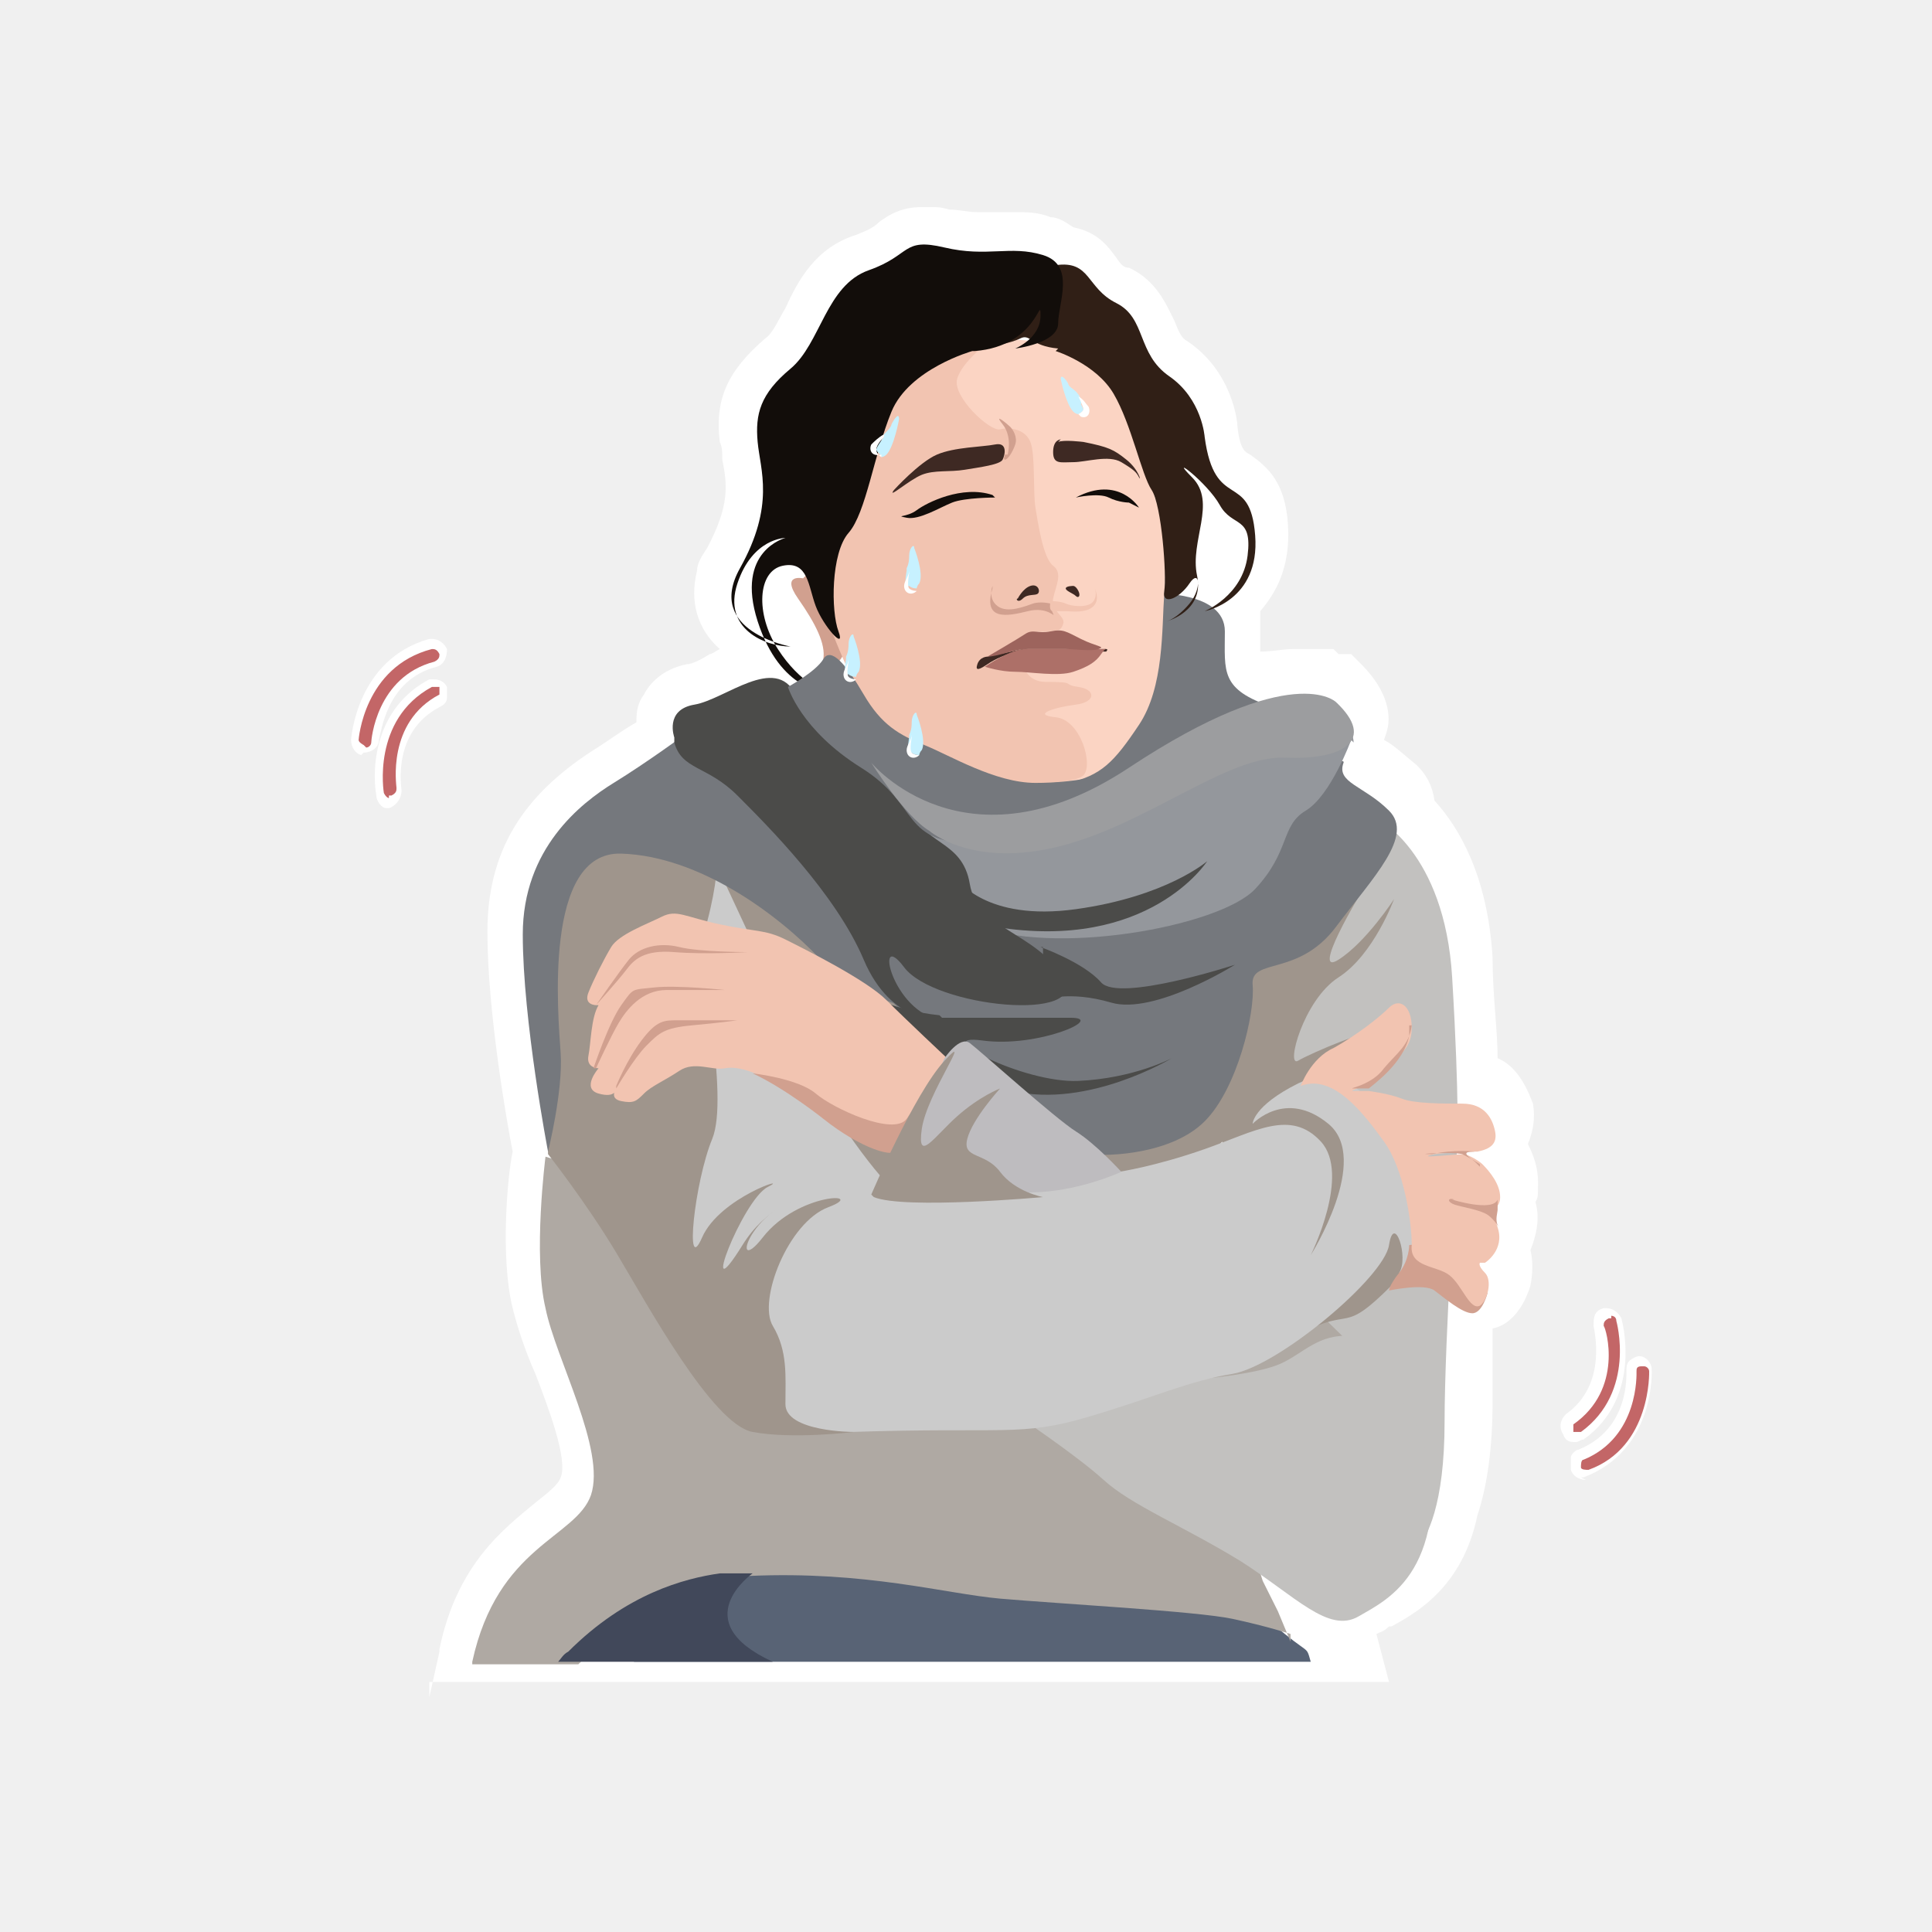
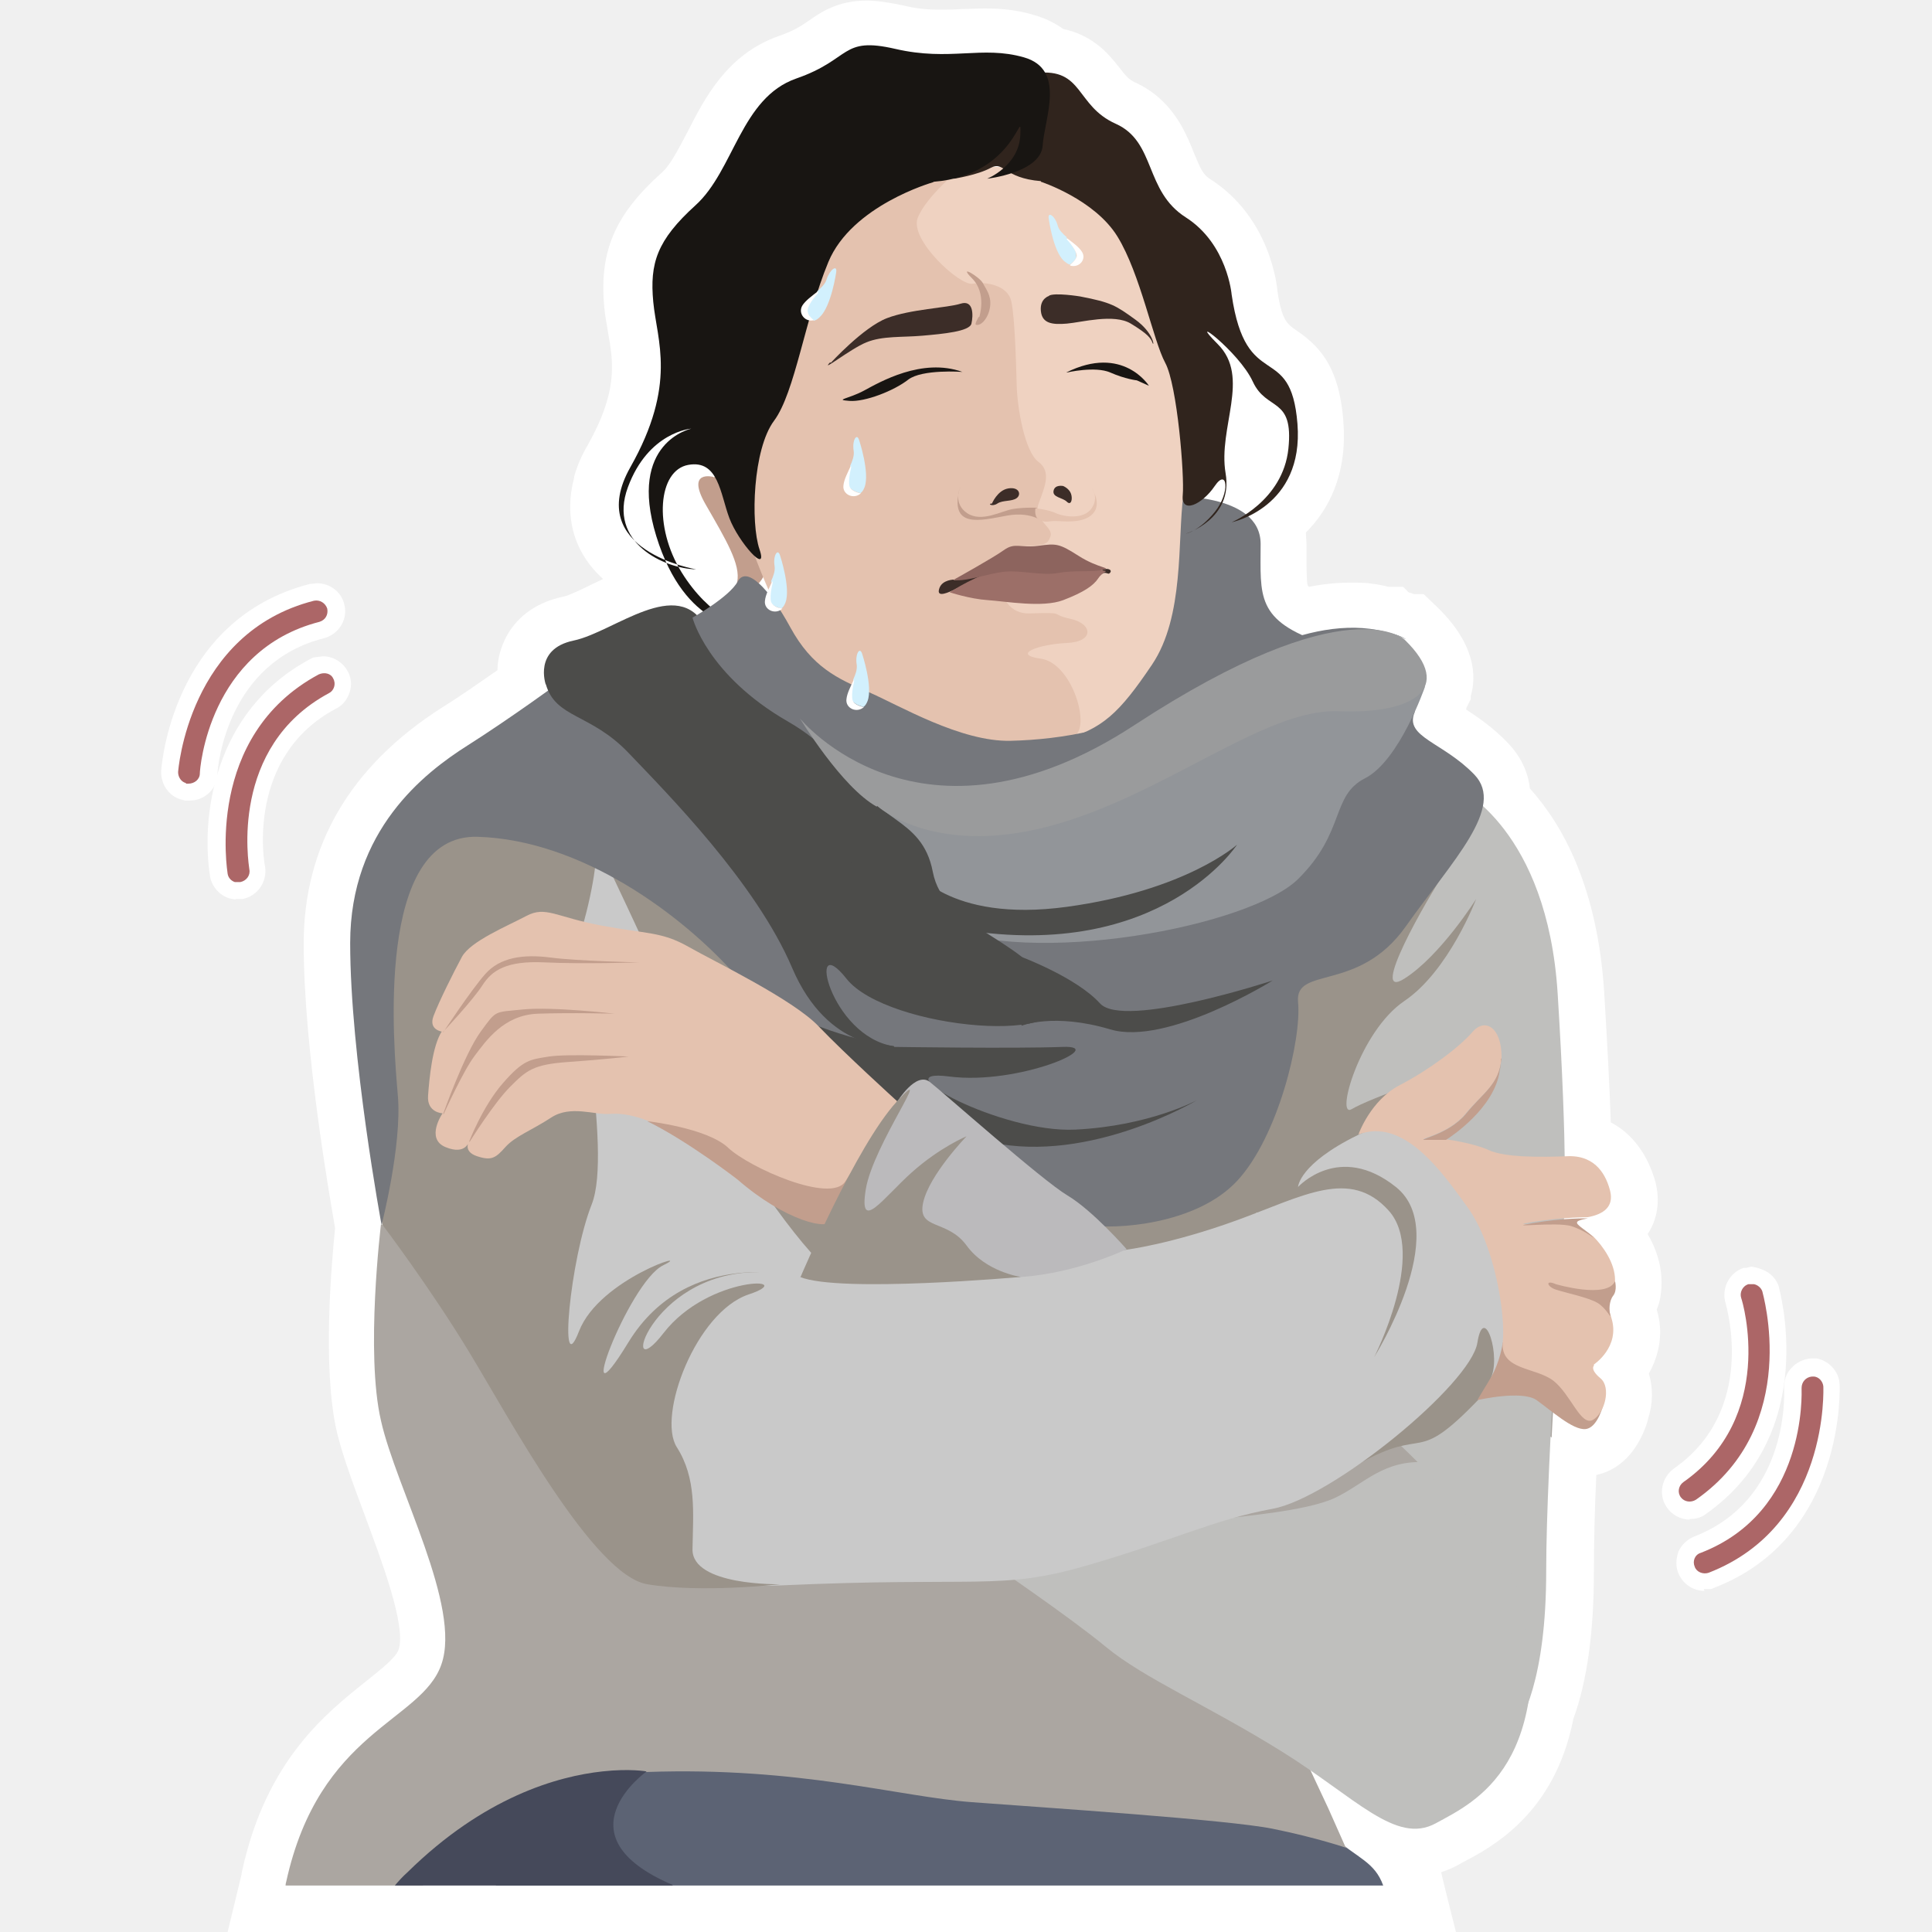
- <svg xmlns="http://www.w3.org/2000/svg" id="Livello_1" data-name="Livello 1" version="1.1" viewBox="0 0 76.5 76.5">
+ <svg xmlns="http://www.w3.org/2000/svg" id="Complications" viewBox="0 0 32 32">
  <defs>
-     <style>
-       .cls-1 {
-         fill: #4b4b49;
-       }
- 
-       .cls-1, .cls-2, .cls-3, .cls-4, .cls-5, .cls-6, .cls-7, .cls-8, .cls-9, .cls-10, .cls-11, .cls-12, .cls-13, .cls-14, .cls-15, .cls-16, .cls-17, .cls-18, .cls-19, .cls-20, .cls-21, .cls-22, .cls-23 {
-         stroke-width: 0px;
-       }
- 
-       .cls-2 {
-         fill: none;
-       }
- 
-       .cls-3 {
-         fill: #120d0a;
-       }
- 
-       .cls-4 {
-         fill: #9d645d;
-       }
- 
-       .cls-5 {
-         fill: #586375;
-       }
- 
-       .cls-6 {
-         fill: #cbcbcb;
-       }
- 
-       .cls-7 {
-         fill: #f2c4b1;
-       }
- 
-       .cls-8 {
-         fill: #301f16;
-       }
- 
-       .cls-9 {
-         fill: #d1a08f;
-       }
- 
-       .cls-10 {
-         fill: #bebcbf;
-       }
- 
-       .cls-11 {
-         fill: #afa9a3;
-       }
- 
-       .cls-12 {
-         fill: #c2c1bf;
-       }
- 
-       .cls-13 {
-         fill: #fbd4c3;
-       }
- 
-       .cls-14 {
-         fill: #9c9d9f;
-       }
- 
-       .cls-15 {
-         fill: #ad7068;
-       }
- 
-       .cls-16 {
-         fill: #94979c;
-       }
- 
-       .cls-17 {
-         fill: #c36667;
-       }
- 
-       .cls-18 {
-         fill: #3e2923;
-       }
- 
-       .cls-19 {
-         fill: #c7f1ff;
-       }
- 
-       .cls-20 {
-         fill: #75787d;
-       }
- 
-       .cls-21 {
-         fill: #9f958c;
-       }
- 
-       .cls-22 {
-         fill: #fff;
-       }
- 
-       .cls-23 {
-         fill: #41485a;
-       }
-     </style>
+     <style>.cls-1{fill:#c9c9c9;}.cls-1,.cls-2,.cls-3,.cls-4,.cls-5,.cls-6,.cls-7,.cls-8,.cls-9,.cls-10,.cls-11,.cls-12,.cls-13,.cls-14,.cls-15,.cls-16,.cls-17,.cls-18,.cls-19,.cls-20,.cls-21,.cls-22,.cls-23{stroke-width:0px;}.cls-2{fill:none;}.cls-3{fill:#4c4c4a;}.cls-4{fill:#d2f0fd;}.cls-5{fill:#efd2c1;}.cls-6{fill:#9a9b9c;}.cls-7{fill:#181512;}.cls-8{fill:#5c6374;}.cls-9{fill:#3c2d28;}.cls-10{fill:#8d645e;}.cls-11{fill:#bfbfbd;}.cls-12{fill:#9a938a;}.cls-13{fill:#30241d;}.cls-14{fill:#75777c;}.cls-15{fill:#bbbabc;}.cls-16{fill:#929599;}.cls-17{fill:#aba6a1;}.cls-18{fill:#fff;}.cls-19{fill:#45495a;}.cls-20{fill:#9c6f68;}.cls-21{fill:#e4c2af;}.cls-22{fill:#ac6667;}.cls-23{fill:#c29e8d;}</style>
  </defs>
-   <rect class="cls-2" x="13.1" y="9.3" width="54.4" height="54.4" />
-   <g>
-     <path class="cls-22" d="M17,67.2l.4-1.8s0,0,0-.1c.7-3.4,2.6-4.8,3.8-5.8.5-.4.9-.7,1-1,.3-.7-.5-2.8-1-4.1-.4-.9-.7-1.8-.9-2.6-.5-2-.2-5.3,0-6.2-.2-1-1-5.5-1-8.7s1.4-5.4,4.2-7.2c.5-.3,1-.7,1.7-1.1,0-.3,0-.7.3-1.1.2-.4.7-1,1.7-1.2.2,0,.6-.2.9-.4.1,0,.2-.1.4-.2-.9-.8-1.2-1.9-.9-3.1h0s0,0,0,0c0-.3.2-.6.4-.9.9-1.7.8-2.5.6-3.5,0-.3,0-.5-.1-.7-.2-1.7.3-2.8,1.8-4.1.3-.2.5-.7.8-1.2.5-1.1,1.2-2.4,2.8-2.9.5-.2.7-.3.9-.5.4-.3.9-.6,1.7-.6s.7,0,1.1.1c.4,0,.7.1,1.1.1s.4,0,.7,0c.2,0,.5,0,.7,0,.6,0,1,0,1.5.2.3,0,.6.2.9.4,1,.2,1.4.8,1.7,1.2.2.3.3.4.5.4,1.1.5,1.5,1.5,1.8,2.1.2.5.3.7.5.8,1.8,1.2,2,3.2,2,3.4.1.9.3,1,.5,1.1.7.5,1.4,1.1,1.5,2.8.1,1.7-.5,2.7-1.1,3.4,0,.1,0,.3,0,.4v.3c0,.3,0,.8,0,.9,0,0,0,0,0,0,.5,0,.9-.1,1.3-.1s.4,0,.7,0c.2,0,.3,0,.5,0h.4l.2.2c0,0,.1,0,.2,0h.3l.4.4c1.1,1.1,1.2,2.1,1,2.7h0c0,0-.1.3-.1.3,0,0,0,0,0,0,.4.2.8.6,1.3,1,.3.3.6.7.7,1.4,1,1.1,2.1,3,2.3,6.2,0,1.5.2,2.9.2,4,.7.3,1.1,1,1.4,1.8.1.6,0,1.1-.2,1.6.2.4.4.9.4,1.5s0,.6-.1.8c.2.7,0,1.4-.2,1.9.1.4.1.9,0,1.4h0c-.3,1-.9,1.6-1.5,1.7,0,1.2,0,2.2,0,2.9,0,1.8-.2,3.3-.6,4.5-.6,2.9-2.5,3.9-3.4,4.4h-.1c-.2.2-.3.2-.5.3,0,0,.5,1.9.5,1.9H17Z" />
-     <path class="cls-22" d="M15.4,32h-.1c-.2,0-.4-.3-.4-.5-.2-1.2,0-3.5,2.1-4.6h0s.2,0,.2,0c.2,0,.4.1.5.3,0,.1,0,.3,0,.4,0,.2-.1.3-.3.4-1.9,1-1.5,3.2-1.5,3.3,0,.3-.2.6-.5.7h-.1s0,0,0,0Z" />
-     <path class="cls-17" d="M15.4,31.6c0,0-.1,0-.2-.2,0,0-.5-2.9,1.9-4.2.1,0,.3,0,.3,0,0,.1,0,.2,0,.3-2.1,1.1-1.7,3.6-1.7,3.7,0,.1,0,.2-.2.3,0,0,0,0-.1,0Z" />
-     <path class="cls-22" d="M14.3,29.9h0c-.3-.1-.4-.4-.4-.6,0,0,.2-3.2,3.1-4h0s.1,0,.1,0c.3,0,.5.2.6.4,0,.3-.1.6-.4.7-2,.5-2.2,2.6-2.3,2.9,0,.3-.3.5-.6.5h0Z" />
-     <path class="cls-17" d="M14.4,29.5c0,0-.2-.1-.2-.2,0,0,.2-2.9,2.9-3.6.1,0,.2,0,.3.2,0,.1,0,.2-.2.3-2.3.6-2.5,3.1-2.5,3.2,0,.1-.1.2-.2.2,0,0,0,0,0,0Z" />
-     <path class="cls-22" d="M62.4,57.1c-.2,0-.4,0-.5-.3-.2-.3-.1-.6.1-.8,1.7-1.2,1.1-3.4,1.1-3.5,0-.3,0-.6.4-.7h0s.1,0,.1,0c.3,0,.5.2.6.4,0,0,.9,3.1-1.5,4.8-.1,0-.2.1-.3.1Z" />
-     <path class="cls-17" d="M63.8,52.1c0,0,.2,0,.2.2,0,0,.8,2.8-1.4,4.4-.1,0-.2,0-.3,0,0-.1,0-.2,0-.3,2-1.4,1.3-3.8,1.2-3.9,0-.1,0-.2.2-.3,0,0,0,0,.1,0Z" />
-     <path class="cls-22" d="M62.8,58.6c-.2,0-.5-.1-.6-.4,0-.1,0-.3,0-.5,0-.1.2-.3.3-.3,2-.8,1.9-2.9,1.9-3.1,0-.1,0-.3.1-.4.1-.1.3-.2.4-.2h0s0,0,0,0c.3,0,.5.3.5.5,0,0,.2,3.2-2.7,4.3h0s-.1,0-.1,0Z" />
-     <path class="cls-17" d="M65.1,54.1c.1,0,.2.1.2.2,0,0,.1,3-2.4,3.9-.1,0-.3,0-.3-.1,0-.1,0-.3.1-.3,2.2-.9,2.1-3.4,2.1-3.5,0-.1,0-.2.2-.2,0,0,0,0,0,0Z" />
-     <g>
-       <path class="cls-9" d="M31.8,22.9s-.9-.2-.2.8,1.1,1.8,1,2.4.6.3.8-.2-.7-3.7-.7-3.7l-.8.6Z" />
-       <path class="cls-5" d="M52.2,65.8h-27.1c1-1.3,2.1-2.5,2.9-3.2.1,0,.2-.2.3-.3,0,0,0,0,0,0,2.4-1.7,12.9.6,16.7.9,2.1.2,3.9-.2,5.4,1.1s1.3.8,1.5,1.5Z" />
-       <path class="cls-11" d="M51.1,64.7s-.9-.3-2.3-.6c-1.4-.3-6.9-.6-9.2-.8-2.2-.2-5.3-1.1-9.9-.9-.6,0-1.1.1-1.7.3-1.9.5-3.7,1.8-5.1,3.2h-4.2s0,0,0-.1c1-4.6,4.1-4.9,4.7-6.6.6-1.8-1.4-5.4-1.8-7.4-.5-2.1,0-6,0-6l5.8,1.8,1.1.3.8.2.5.2h.2c0,0,.2.1.2.1l.5.2.9.3,9.2,2.9,2.3,2,2,1.8,3.7,3.2,1.2,3.8.6,1.2.5,1.2Z" />
-       <path class="cls-12" d="M40.2,56s2.4,1.6,3.5,2.6,3.1,1.8,5.4,3.2c2.2,1.4,3.5,2.9,4.7,2.2s3.7-1.8,2.7-7.7c-1-5.9-9.1-6.1-9.1-6.1l-7.2,5.8Z" />
-       <path class="cls-11" d="M47.5,54.6c.2,0,2.3-.2,3.2-.6s1.5-1.2,2.8-1.1,2.3,1.9,2.3,1.9c0,0-.3-1.7-1-2.4s.5-1.3,1-1.2,1.5.9,1.5.9v-2.5c.1,0-3.9-.6-5.5.5s-4.3,4.4-4.3,4.4Z" />
-       <path class="cls-12" d="M54.5,32.4s2.7,1.3,3,6.3c.3,5,.2,6.7.2,6.7,0,0-.5,7.6-.5,10.9s-.7,4.6-1.1,5,1.5-3.2-.5-5.7c-2-2.4-3.5-3.7-3.5-3.7l-1.7-8.3s.3-2.6,1.2-4.5.5-4,.5-4l2.3-2.7Z" />
-       <path class="cls-21" d="M27.4,33.8l5.7,13.3s4.6,1.9,8.7,1.5,6.6-3.4,6.6-3.4c0,0,.5,3.4.5.8s-1.2.4,0,0,3.2-1.5,2.6,0-.9-2.3,0,0c.9,2.3,2-4.4,2.5-4.9s-2.1.6-2.6.9.2-2.4,1.6-3.3,2.2-3.1,2.2-3.1c0,0-1.1,1.7-2.2,2.4s.7-2.4,1.3-3.3-6-2.1-6-2.1l-20.8,1.1Z" />
-       <path class="cls-21" d="M48.4,45.3s.5-.3,1.2-.8,1.3-1.3,3.3-.8.8,4.3.6,5.1,1.9-1.4,1.9-1.4c0,0,1.7,1.5-.3,3.5s-1.5.8-3.6,1.9-3.1-7.7-3.1-7.7Z" />
-       <path class="cls-6" d="M55.5,50.4s.9-.7.4-3.6-2.7-4.8-4.5-3.9-1.8,1.6-1.8,1.6c0,0,1.3-1.4,3,0s-.7,5.2-.7,5.2c0,0,1.6-3.2.4-4.5s-2.6-.4-4.6.3-3.4.9-3.4.9c0,0-8.5,1.3-10.6.4s-4.5,1.2-5,3.4-1.1,6.7,5,6.5,6.7.2,9.4-.6,3.9-1.4,5.7-1.7,6-3.8,6.2-5.1.8.5.4,1.1Z" />
-       <path class="cls-21" d="M28.3,34.1s-2.2-1.4-4.2-.8-2.7,2.9-2.6,5,.2,7.4.2,7.4c0,0,1.5,1.9,2.7,3.9s3.8,6.8,5.4,7.1,4,0,4,0c0,0-2.7,0-2.7-1.1s.1-2.1-.5-3.1.6-4.1,2.2-4.7-1.2-.6-2.6,1.2-.5-1.8,2.9-1.9c3.3,0-2-2-3.3-6.9s-.8-5.8-1.5-6.2Z" />
-       <path class="cls-6" d="M28.3,34.1s2.7,5.7,3.4,7.5,3,5,3.7,5.5l-.8.2s-3.4-.9-5.2,2,0-1.8,1-2.3-1.9.4-2.6,2-.3-2.2.4-3.9-.6-7.1-.2-8.6.4-2.4.4-2.4Z" />
-       <path class="cls-20" d="M39.5,43s2.8,2.6,3.6,2.7,3.3,0,4.6-1.3,2-4.3,1.9-5.4,1.8-.3,3.3-2.3,3.1-3.6,2.1-4.6-2.1-1.1-1.8-1.9-15.3,5.6-15.3,5.6c0,0-3.4,1.7-3.4,2.7s5.1,4.6,5.1,4.6Z" />
-       <path class="cls-20" d="M45.7,23.5s2.8-.1,2.8,1.5-.2,2.3,1.9,3-6.7,3.2-8.8,3,4-7.5,4-7.5Z" />
-       <path class="cls-20" d="M27.1,29.1s-1.5,1.1-2.8,1.9-3.6,2.6-3.6,6,1,8.6,1,8.6c0,0,.6-2.4.5-3.9s-.7-8,2.4-7.9,6.2,2.4,7.9,4.2,4.8,2.2,4.8,2.2c0,0-2.6-.2-2.7-3.7s-5.4-9.4-7.5-7.4Z" />
-       <path class="cls-16" d="M53.5,29.3s-.8,2.2-1.8,2.8-.6,1.6-2,3.1-8.1,2.7-11.1,1.4-2.4-4.7-2.4-4.7c0,0,5.6,0,8.6-1.4s8.7-3.2,8.8-1.1Z" />
-       <path class="cls-13" d="M39.3,13.5s1.2-.2,2.4.2,2.5,1.3,3.1,2.6.7,2.8,1,3.6.4,2.2.3,3.6,0,3.7-1,5.2-1.5,2-2.8,2.3-2.6-2.8-2.6-2.8c0,0-2.7-11.5-2.7-11.6s0-2.6,2.2-3Z" />
-       <path class="cls-7" d="M39.3,13.5s-2.7.4-3.9,2-1.3,3.2-2,4.4-1.1,3.1-.7,4.4,1.5,3.7,2.1,4.4,3.2,1.5,4,2,3.7.4,4.1,0-.1-2.2-1.1-2.3,0-.4.8-.5.8-.6.1-.7,0-.2-1.3-.2-1.1-2-.3-2,.9,0,1-.3-.5-.5-.4-1,.4-1,0-1.3-.6-1.7-.7-2.3,0-2.1-.2-2.6-.8-.6-1.2-.5-1.9-1.3-1.7-2,1.3-1.5,1.3-1.5Z" />
-       <path class="cls-18" d="M35.4,19.4s1-1.1,1.7-1.4,1.8-.3,2.3-.4.4.4.3.6-.9.3-1.5.4-1.2,0-1.7.2-1.4,1-1.1.6Z" />
-       <path class="cls-18" d="M42,17.4s-.3,0-.3.5.3.4.8.4,1.4-.3,1.9,0,.6.4.7.6,0-.3-.5-.7-.7-.5-1.7-.7c0,0-.8-.1-1,0Z" />
-       <path class="cls-9" d="M39.9,18s.2-.7-.2-1.2.2,0,.3.1.3.4.2.7-.3.6-.4.6,0-.2,0-.2Z" />
-       <path class="cls-18" d="M40.3,23.7s.2-.4.5-.5.4.2.3.3-.4,0-.6.2-.3,0-.2,0Z" />
-       <path class="cls-18" d="M42.5,23.2s-.3,0-.3.1.3.2.4.3.2,0,.1-.2-.2-.2-.2-.2Z" />
-       <path class="cls-18" d="M39.1,26s-.3,0-.4.3.1.2.4,0,.7-.4,1.5-.6-1.5.3-1.5.3Z" />
-       <path class="cls-18" d="M43.6,25.7s.1,0,.2,0,0,.1,0,.1-.1,0-.2,0,0,0,0,0Z" />
-       <path class="cls-15" d="M43.7,25.7s-.9,0-1.5,0-1,0-1.6,0-1.6.7-1.6.7c0,0,.6.2,1.2.2s1.7.2,2.3,0,.9-.4,1.1-.7.3-.2.1-.2Z" />
-       <path class="cls-4" d="M39.1,26s1.2-.7,1.5-.9.5,0,1-.1.6,0,1.2.3,1,.3.7.4-.9,0-1.3,0-1.2,0-1.6,0-1.1.3-1.5.3Z" />
-       <path class="cls-8" d="M41.8,13.9s1.6.5,2.3,1.7,1.1,3.2,1.5,3.8.6,3.4.5,4,.6.3,1-.3.5.2,0,.8-.9.7-.9.7c0,0,1.5-.4,1.2-1.8s.8-2.9-.2-3.9.6.2,1.1,1.1,1.3.4,1.1,2-1.7,2.2-1.7,2.2c0,0,2.2-.4,2-3s-1.6-.9-2-3.9c0,0-.1-1.5-1.4-2.4s-.9-2.3-2.1-2.9-1-1.7-2.4-1.5-2.5,3.2-2.5,3.2c0,0,.7-.1,1.1-.3s.4.3,1.5.4Z" />
-       <path class="cls-3" d="M38.5,13.9s-2.5.7-3.2,2.4-1,4-1.7,4.8-.7,3.1-.4,3.9-.6-.2-.9-1-.3-1.8-1.3-1.6-1.1,1.9-.2,3.3,1.9,1.7,1.9,1.7c0,0-1.8,0-2.7-2.8s1.1-3.3,1.1-3.3c0,0-1.3,0-1.9,1.8s1.1,2.5,2.1,2.5c0,0-3.4-.6-2-3.1s.8-3.9.7-5,.1-1.9,1.3-2.9,1.4-3.3,3.1-3.9,1.3-1.3,3-.9,2.6-.1,3.9.3.6,1.9.6,2.7-1.7,1-1.7,1c0,0,1-.4,1-1.3s-.1,1.2-2.6,1.4Z" />
-       <path class="cls-9" d="M39.3,23.2s-.2.5.2.8,1.1,0,1.4-.1.7,0,.7,0c0,0,0,.2.1.4s-.2-.3-1-.1-1.8.4-1.4-.9Z" />
-       <path class="cls-7" d="M41.6,23.8s.4,0,.6.1.9.2,1.1-.1,0-.6,0-.6c0,0,.3.5,0,.8s-.9.2-1.1.2-.3,0-.5,0-.1-.4-.1-.4Z" />
-       <path class="cls-1" d="M26.7,29.2s-.4-1.1.8-1.3,3.2-2,4-.4,4,2.8,4.5,4.4,2.1,1.3,2.4,3.1,2.6,1.9,3.7,3.7-5.1,1.2-6.3-.4-.5,1.8,1.5,2.1c0,0-2,.2-3.1-2.4s-3.8-5.3-5-6.5-2.2-1-2.5-2.1Z" />
-       <path class="cls-20" d="M31.2,27.2s1.1-.6,1.4-1.1.9.2,1.6,1.4,1.4,1.6,2.4,2,2.8,1.5,4.4,1.5,3.5-.3,5.2-1.4,4.6-2.7,6.8-1.7c0,0-1.4-1.1-5.3,1.1s-5.9,4.4-9,4.4-2.2-1.5-4.6-3-2.9-3.2-2.9-3.2Z" />
-       <path class="cls-14" d="M36.8,32.9s1.7,1.5,5.2.6,6.6-3.6,8.9-3.5,3.6-.7,2-2.2c0,0-1.7-1.7-8.2,2.6-6.5,4.3-10.2-.2-10.2-.2,0,0,1.3,2.1,2.3,2.7Z" />
-       <path class="cls-1" d="M37.9,34.8s1.1,1.7,4.7,1.2,5.2-1.9,5.2-1.9c0,0-2.3,3.6-8.4,2.6-6-1-2.9-3.3-1.5-1.9Z" />
-       <path class="cls-1" d="M41.2,37.5s1.7.6,2.4,1.4,5.3-.7,5.3-.7c0,0-3.2,2-4.9,1.5s-2.7-.1-2.7-.1v-2.1Z" />
-       <path class="cls-1" d="M37.3,40.3s3.7,0,5.1,0-1.3,1.2-3.5.9,1.6,1.7,3.8,1.6,3.7-.9,3.7-.9c0,0-3.3,2-6.3,1.3s-6.4-4.1-6.4-4.1c0,0,1.5.9,3.5,1.1Z" />
-       <path class="cls-7" d="M23.6,39.8s-.5,0-.3-.5.6-1.3.9-1.8,1.4-.9,2-1.2.9,0,2.3.3,1.8.2,2.6.6,3.2,1.6,4,2.4,2.4,2.3,2.4,2.3c0,0-1.8,2.7-2,3.3s-1.7,0-3.5-1.4-2.8-1.6-3.3-1.5-1.2-.3-1.8.1-1.1.6-1.4.9-.4.4-.9.3-.2-.5-.2-.5c0,0,0,.4-.7.2s0-1,0-1c0,0-.5,0-.4-.5s.1-1.5.4-2Z" />
-       <path class="cls-9" d="M23.6,39.8s.9-1,1.2-1.4.7-.8,1.9-.7,2.9,0,2.9,0c0,0-1.9,0-2.7-.2s-1.6,0-2,.5-1.3,1.8-1.3,1.8Z" />
-       <path class="cls-9" d="M23.6,42.3s.6-1.3.9-1.8.9-1.3,1.9-1.3,2.3,0,2.3,0c0,0-1.9-.2-2.8-.1s-.8,0-1.3.7-1.1,2.5-1.1,2.5Z" />
-       <path class="cls-9" d="M24.4,43.1s.7-1.2,1.2-1.7.7-.7,1.8-.8,1.8-.2,1.8-.2c0,0-1.9,0-2.4,0s-.8,0-1.4.8-1,1.8-1,1.8Z" />
-       <path class="cls-9" d="M29.8,42.5s1.8.2,2.5.8,3.1,1.7,3.6,1,.6-1,.6-1c0,0-1,1.8-1,2.2s-1.4,0-2.9-1.2c0,0-1.5-1.2-2.8-1.8Z" />
-       <path class="cls-9" d="M55.8,49.3s0,.6-.4,1.1-.4.7-.4.7c0,0,1.4-.3,1.8,0s1.1.9,1.5.9.6-.8.6-.8c0,0-2-2.1-3.1-1.9Z" />
-       <path class="cls-7" d="M58.6,50s-.1.1.2.4c.3.3.1,1.1-.2,1.3-.4.2-.7-.8-1.2-1.2-.5-.4-1.6-.3-1.5-1.2,0-.9-.3-3-1.1-4.1-.8-1.1-2-2.7-3.3-2.2,0,0,.4-1.1,1.3-1.5.9-.5,1.8-1.2,2.2-1.6.4-.4.9-.1.9.8h0c0,.9-.6,1.1-1.1,1.7-.5.6-1.5.8-1.2.8h.6s.8.1,1.3.3c.5.2,1.6.2,2.4.2.9,0,1.2.6,1.3,1.1.1.5-.2.7-.7.8,0,0-.8,0-1.7.1-.9.2.8,0,1.2,0,.3.1.6.3.7.4.3.3.7.8.7,1.3s-.4.3-.1,1.2c.3.9-.5,1.4-.5,1.4Z" />
-       <path class="cls-10" d="M37.4,41.9s.6-.9,1-.6,3.4,3,4.2,3.5,1.8,1.6,1.8,1.6c0,0-1.5.7-3.2.8s-4.7-.2-4.7-.2l-.4-2.1,1.3-3Z" />
-       <path class="cls-21" d="M34.5,47.3s1.7-4,2.9-5.3-.7,1.3-.9,2.7.5.3,1.4-.5,1.7-1.1,1.7-1.1c0,0-1.1,1.2-1.3,2s.7.5,1.3,1.3,1.7,1,1.7,1c0,0-5.5.5-6.7,0Z" />
-       <path class="cls-23" d="M30.6,65.8h-8.5c.1-.1.2-.3.4-.4,2.3-2.3,4.6-2.9,6-3.1.8,0,1.3,0,1.3,0,0,0-2.7,1.9.8,3.5Z" />
-       <path class="cls-9" d="M57.5,47.5s1.6.5,1.8,0c0,0,0,.3,0,.4s-.1.4,0,.6-.1-.2-.4-.4-1-.3-1.3-.4-.3-.3,0-.2Z" />
-       <path class="cls-9" d="M58.6,46.1c0,0-.3-.2-.7-.4-.4-.1-2.1,0-1.2,0,.9-.2,1.7-.1,1.7-.1-.5,0-.4.1,0,.4,0,0,.1.1.2.2Z" />
-       <path class="cls-9" d="M55.8,40.6c0,.1,0,.2,0,.4-.2,1.1-1.5,2-1.6,2.1,0,0,0,0,0,0h-.6c-.3,0,.7-.1,1.2-.8.5-.6,1-.9,1.1-1.7Z" />
-       <path class="cls-3" d="M39.4,19.7s-1.2,0-1.7.2-1.3.7-1.8.6,0,0,.4-.3,1.8-1,3-.6Z" />
-       <path class="cls-3" d="M42.6,19.7s.9-.2,1.3,0,.8.2.8.2l.4.2s-.8-1.3-2.5-.4Z" />
-       <g>
-         <path class="cls-19" d="M34.7,17.8c0,.1.2.2.2.3,0,0,.1,0,.2-.1.3-.3.5-1.4.5-1.4,0-.3-.2,0-.3.2,0,.1-.2.3-.3.4,0,0,0,0,0,.1,0,0-.3.4-.3.5Z" />
-         <path class="cls-22" d="M34.9,18.1s-.2-.1-.2-.3c0-.2.3-.5.3-.5,0,0,0,0,0-.1-.2.1-.4.3-.5.4-.1.2,0,.5.4.4Z" />
-       </g>
-       <g>
-         <path class="cls-19" d="M42.9,16.2c0,.1-.2.2-.2.2,0,0-.1,0-.2-.1-.3-.3-.5-1.3-.5-1.3,0-.2.2,0,.3.2,0,.1.2.2.3.3,0,0,0,0,0,0,0,0,.3.3.2.5Z" />
-         <path class="cls-22" d="M42.7,16.4s.2-.1.2-.2c0-.1-.2-.5-.2-.5,0,0,0,0,0,0,.2.1.3.3.4.4.1.2,0,.5-.3.4Z" />
-       </g>
-       <g>
-         <path class="cls-19" d="M36,23.2c.1.1.3.1.3.1,0,0,0-.1.1-.2.2-.4-.2-1.4-.2-1.4,0-.2-.2,0-.2.3,0,.1,0,.3-.1.5,0,0,0,0,0,.1,0,0-.1.5,0,.6Z" />
-         <path class="cls-22" d="M36.3,23.4s-.2,0-.3-.1c-.1-.1,0-.6,0-.6,0,0,0-.1,0-.1,0,.2-.2.4-.2.6,0,.3.3.4.5.2Z" />
-       </g>
-       <g>
-         <path class="cls-19" d="M33.6,26.7c.1.1.3.1.3.1,0,0,0-.1.1-.2.2-.4-.2-1.4-.2-1.4,0-.2-.2,0-.2.3,0,.1,0,.3-.1.5,0,0,0,0,0,.1,0,0-.1.5,0,.6Z" />
-         <path class="cls-22" d="M33.9,26.9s-.2,0-.3-.1c-.1-.1,0-.6,0-.6,0,0,0-.1,0-.1,0,.2-.2.4-.2.6,0,.3.3.4.5.2Z" />
-       </g>
-       <g>
-         <path class="cls-19" d="M36.1,29.8c.1.1.3.1.3.1,0,0,0-.1.1-.2.2-.4-.2-1.4-.2-1.4,0-.2-.2,0-.2.3,0,.1,0,.3-.1.5,0,0,0,0,0,.1,0,0-.1.5,0,.6Z" />
-         <path class="cls-22" d="M36.4,29.9s-.2,0-.3-.1c-.1-.1,0-.6,0-.6,0,0,0-.1,0-.1,0,.2-.2.4-.2.6,0,.3.3.4.5.2Z" />
-       </g>
-     </g>
-   </g>
+   <rect class="cls-2" width="32" height="32" />
+   <path class="cls-18" d="M3.77,32l.23-.95s0-.03.01-.06c.4-1.84,1.4-2.62,2.05-3.14.25-.2.49-.39.54-.52.14-.39-.3-1.53-.55-2.21-.19-.51-.37-.99-.47-1.4-.25-1.08-.08-2.87-.03-3.38-.09-.52-.52-2.97-.52-4.71,0-1.62.77-2.94,2.29-3.91.26-.16.56-.37.92-.62,0-.18.05-.38.16-.58.13-.23.4-.53.94-.64.09-.02.3-.12.46-.2.06-.03.13-.06.19-.09-.49-.44-.65-1.04-.48-1.68v-.02s0,0,0,0c.05-.17.12-.34.22-.51.51-.9.43-1.38.34-1.88-.02-.14-.05-.27-.06-.4-.09-.93.17-1.54.95-2.24.15-.13.28-.4.43-.68.29-.57.66-1.28,1.5-1.58.26-.09.38-.17.51-.26.2-.14.48-.33.95-.33.18,0,.37.03.61.08.2.05.38.07.6.07.12,0,.24,0,.36-.01.13,0,.26-.01.39-.01.3,0,.56.03.82.11.18.05.34.13.48.23.52.11.78.45.93.64.11.14.15.19.25.24.62.28.84.81.98,1.16.11.27.16.38.28.45.98.63,1.1,1.74,1.11,1.86.07.47.16.53.28.62.37.25.74.57.81,1.53.07.9-.26,1.48-.62,1.84,0,.07.01.14.01.21v.18c0,.18,0,.43.02.49,0,0,0,0,.02.02.25-.05.48-.07.7-.07.12,0,.24,0,.36.02.09.01.18.03.26.05h.24l.09.09s.06.02.09.03h.16l.24.23c.61.6.64,1.12.54,1.46v.05l-.07.14s0,.02-.01.03c.2.13.45.3.7.56.15.16.32.4.36.75.55.61,1.12,1.65,1.23,3.37.05.82.09,1.56.11,2.16.36.19.61.53.74.99.08.32.03.62-.13.86.13.22.23.49.23.8,0,.19-.03.34-.08.45.12.38.04.76-.13,1.06.07.23.07.49-.01.74l-.02.08c-.16.48-.46.78-.84.86-.03.63-.04,1.18-.04,1.6,0,.99-.11,1.81-.34,2.44-.31,1.57-1.34,2.12-1.84,2.38l-.07.04c-.09.05-.19.09-.28.12,0,.02.25,1.01.25,1.01H3.77Z" />
+   <path class="cls-18" d="M3.9,14.9l-.1-.02c-.16-.05-.29-.19-.32-.36-.15-.94.03-2.73,1.65-3.6l.06-.03.16-.02c.17,0,.33.1.41.25.06.11.07.23.03.35-.04.12-.12.22-.23.27-1.48.79-1.19,2.54-1.17,2.61.04.25-.12.49-.37.54h-.08s-.04,0-.04,0Z" />
+   <path class="cls-22" d="M3.89,14.61c-.06-.02-.11-.07-.12-.14,0-.02-.39-2.28,1.51-3.3.09-.04.2-.02.24.07.05.09.01.2-.07.24-1.66.89-1.33,2.83-1.32,2.92.02.1-.05.19-.15.21-.03,0-.06,0-.09,0Z" />
+   <path class="cls-18" d="M3.07,13.26l-.08-.02c-.2-.06-.33-.26-.32-.47,0-.01.15-2.51,2.47-3.1h.03s.08-.01.08-.01c.21,0,.4.14.45.34.07.25-.08.5-.33.57-1.59.4-1.76,2.07-1.77,2.26-.01.24-.21.43-.46.43h-.07Z" />
+   <path class="cls-22" d="M3.08,12.97c-.08-.02-.13-.1-.13-.18,0-.02.17-2.31,2.25-2.84.1-.02.19.04.22.13.02.1-.03.19-.13.22-1.83.47-1.98,2.43-1.98,2.51,0,.1-.09.17-.19.17-.01,0-.03,0-.04,0Z" />
+   <path class="cls-18" d="M27.99,25.17c-.15,0-.3-.08-.38-.2-.15-.21-.09-.5.12-.65,1.37-.96.87-2.66.85-2.74-.07-.24.06-.5.3-.58h.04s.09-.02.09-.02c.26.04.39.16.45.32,0,.03.71,2.43-1.21,3.78-.08.06-.17.08-.27.08Z" />
+   <path class="cls-22" d="M29.05,21.27c.06.01.12.06.14.12,0,.02.66,2.22-1.1,3.45-.08.05-.19.04-.25-.04-.06-.08-.04-.19.04-.25,1.54-1.08.99-2.97.96-3.05-.03-.09.02-.2.12-.23.03,0,.06,0,.09,0Z" />
+   <path class="cls-18" d="M28.23,26.35c-.19,0-.36-.12-.43-.29-.05-.12-.04-.24,0-.36.05-.11.14-.2.26-.25,1.53-.59,1.5-2.27,1.49-2.46,0-.12.03-.24.12-.33.08-.09.2-.15.32-.16h.03s.07,0,.07,0c.21.04.37.22.38.43,0,.01.12,2.52-2.08,3.37l-.05.02h-.12Z" />
+   <path class="cls-22" d="M30.05,22.8c.08.01.14.08.15.16,0,.02.11,2.31-1.9,3.09-.09.03-.2-.01-.23-.1-.04-.09,0-.2.1-.23,1.76-.68,1.67-2.65,1.67-2.73,0-.1.07-.18.17-.19.01,0,.03,0,.04,0Z" />
+   <path class="cls-23" d="M11.82,7.9s-.47-.13-.13.46.58.99.52,1.28.3.16.43-.08-.39-1.98-.39-1.98l-.43.33Z" />
+   <path class="cls-8" d="M22.91,31.23h-14.7c.56-.7,1.14-1.35,1.6-1.74.06-.05.12-.1.17-.14.01,0,.02-.01.03-.02,1.31-.91,6.99.31,9.1.5,1.14.1,2.14-.1,2.96.59.42.36.7.42.84.81Z" />
+   <path class="cls-17" d="M22.31,30.61s-.49-.17-1.23-.32c-.74-.15-3.77-.35-4.98-.44-1.21-.09-2.86-.59-5.39-.5-.31,0-.61.06-.91.14-1.04.29-2,.97-2.8,1.74h-2.27s0-.03.01-.06c.55-2.51,2.24-2.65,2.57-3.6.34-.96-.75-2.92-1-4.04-.26-1.12,0-3.25,0-3.25l3.16.98.57.18.41.13.26.08.11.03.13.04.26.08.49.15,5,1.56,1.25,1.08,1.11.95,1.99,1.72.65,2.05.3.64.28.63Z" />
+   <path class="cls-11" d="M16.39,25.88s1.3.88,1.93,1.4,1.69.97,2.91,1.73,1.89,1.55,2.55,1.19,2.03-.97,1.46-4.17c-.57-3.2-4.93-3.29-4.93-3.29l-3.92,3.14Z" />
+   <path class="cls-17" d="M20.35,25.15c.09-.03,1.27-.11,1.76-.34s.8-.64,1.53-.59,1.24,1.05,1.24,1.05c0,0-.17-.95-.52-1.29s.25-.7.52-.65.82.48.82.48l.07-1.34s-2.2-.31-3.05.27-2.36,2.41-2.36,2.41Z" />
+   <path class="cls-11" d="M24.16,13.06s1.47.68,1.64,3.4c.17,2.72.11,3.65.11,3.65,0,0-.3,4.11-.3,5.91s-.4,2.49-.58,2.74.83-1.76-.24-3.08-1.89-2.01-1.89-2.01l-.93-4.52s.16-1.43.66-2.44.27-2.19.27-2.19l1.26-1.46Z" />
+   <path class="cls-12" d="M9.42,13.85l3.11,7.22s2.49,1.05,4.71.84,3.58-1.83,3.58-1.83c0,0,.26,1.84.25.46,0-1.38-.64.24,0,0s1.72-.8,1.41,0-.48-1.25,0,0c.48,1.25,1.08-2.42,1.35-2.64s-1.16.3-1.44.47.13-1.29.87-1.79,1.19-1.69,1.19-1.69c0,0-.59.94-1.19,1.32s.36-1.3.7-1.81-3.24-1.16-3.24-1.16l-11.33.61Z" />
+   <path class="cls-12" d="M20.83,20.08s.27-.15.68-.42.72-.69,1.78-.44.46,2.31.32,2.8,1.02-.75,1.02-.75c0,0,.92.81-.15,1.92-1.07,1.11-.83.41-1.98,1.06s-1.66-4.17-1.66-4.17Z" />
+   <path class="cls-1" d="M24.68,22.84s.49-.39.24-1.94-1.45-2.58-2.43-2.1-.99.86-.99.86c0,0,.68-.75,1.62,0s-.36,2.82-.36,2.82c0,0,.88-1.72.24-2.43s-1.41-.24-2.51.16-1.84.49-1.84.49c0,0-4.64.72-5.74.21s-2.46.67-2.74,1.84-.57,3.66,2.74,3.51,3.64.09,5.09-.33,2.1-.76,3.08-.94,3.28-2.06,3.39-2.75.41.26.21.61Z" />
+   <path class="cls-12" d="M9.9,13.99s-1.19-.76-2.28-.43-1.46,1.55-1.4,2.71.11,4.01.11,4.01c0,0,.79,1.04,1.45,2.13s2.05,3.68,2.94,3.83,2.2,0,2.2,0c0,0-1.46.03-1.45-.58s.07-1.17-.26-1.69.32-2.24,1.19-2.53-.66-.33-1.41.64-.26-1,1.55-1.01-1.09-1.07-1.82-3.72-.41-3.14-.82-3.36Z" />
+   <path class="cls-1" d="M9.9,13.99s1.49,3.1,1.82,4.06,1.62,2.72,2,2.97l-.46.13s-1.87-.52-2.85,1.08c-.97,1.59,0-.99.57-1.27s-1.05.21-1.39,1.09-.15-1.19.21-2.1-.35-3.88-.13-4.68.22-1.29.22-1.29Z" />
+   <path class="cls-14" d="M16.02,18.82s1.52,1.39,1.98,1.47,1.81,0,2.49-.73,1.07-2.35,1.01-2.96,1-.15,1.78-1.25,1.66-1.98,1.14-2.52-1.16-.62-.99-1.03-8.33,3.07-8.33,3.07c0,0-1.83.92-1.85,1.47s2.76,2.49,2.76,2.49Z" />
+   <path class="cls-14" d="M19.36,8.22s1.52-.07,1.52.79-.09,1.27,1.05,1.65-3.62,1.73-4.77,1.62,2.2-4.06,2.2-4.06Z" />
+   <path class="cls-14" d="M9.27,11.3s-.82.6-1.53,1.05-1.94,1.4-1.94,3.27.52,4.67.52,4.67c0,0,.34-1.32.27-2.14s-.39-4.34,1.32-4.29,3.38,1.28,4.29,2.31,2.6,1.19,2.6,1.19c0,0-1.41-.11-1.46-2.01s-2.94-5.09-4.08-4.04Z" />
+   <path class="cls-16" d="M23.6,11.38s-.42,1.22-.99,1.51-.32.89-1.11,1.67-4.41,1.48-6.05.75-1.3-2.53-1.3-2.53c0,0,3.03.05,4.65-.78s4.71-1.73,4.8-.62Z" />
+   <path class="cls-5" d="M15.9,2.79s.64-.11,1.31.09,1.35.73,1.69,1.43.4,1.52.56,1.93.24,1.2.14,1.96.02,2.01-.52,2.81-.82,1.07-1.5,1.25-1.41-1.54-1.41-1.54c0,0-1.47-6.23-1.47-6.28s-.03-1.41,1.22-1.66Z" />
+   <path class="cls-21" d="M15.9,2.79s-1.47.24-2.1,1.06-.73,1.73-1.11,2.4-.62,1.67-.38,2.42.79,2.04,1.13,2.39,1.73.84,2.16,1.11,1.99.2,2.22,0-.08-1.19-.58-1.26-.03-.24.43-.26.43-.32.06-.4-.03-.11-.68-.09-.59-1.09-.17-1.11.47-.02.52-.17-.29-.27-.2-.53.23-.53,0-.7-.35-.9-.36-1.26-.03-1.13-.09-1.4-.43-.33-.64-.29-1.05-.73-.91-1.09.71-.82.71-.82Z" />
+   <path class="cls-9" d="M13.76,6.01s.54-.59.93-.74,1-.17,1.22-.24.21.2.18.33-.47.17-.81.2-.66,0-.93.11-.78.52-.6.33Z" />
+   <path class="cls-9" d="M17.38,4.9s-.16.04-.14.25.19.23.43.21.78-.17,1.06,0,.33.24.36.32.03-.16-.29-.39-.39-.28-.91-.38c0,0-.43-.07-.52-.01Z" />
+   <path class="cls-23" d="M16.22,5.25s.13-.39-.12-.64.13-.02.18.08.14.2.12.38-.14.33-.23.31c-.04,0,.04-.13.04-.13Z" />
+   <path class="cls-9" d="M16.43,8.34s.09-.22.27-.25.22.1.14.16-.23.03-.32.09-.17,0-.09,0Z" />
+   <path class="cls-9" d="M17.61,8.05s-.14-.03-.16.08.15.11.22.18.1-.04.07-.13-.13-.13-.13-.13Z" />
+   <path class="cls-9" d="M15.8,9.6s-.19,0-.24.14.07.11.24.03.36-.23.83-.3-.83.14-.83.14Z" />
+   <path class="cls-9" d="M18.25,9.44s.07-.03.12-.01.02.06,0,.07-.06-.03-.11,0-.01-.04,0-.04Z" />
+   <path class="cls-20" d="M18.26,9.44s-.48-.04-.81,0-.53-.05-.88,0-.84.37-.84.37c0,0,.33.11.63.13s.91.13,1.25,0,.5-.24.58-.36.19-.12.08-.13Z" />
+   <path class="cls-10" d="M15.8,9.6s.65-.36.83-.49.27-.03.57-.07.34-.04.67.17.56.19.39.23-.46,0-.73.05-.63-.05-.9-.02-.6.16-.83.14Z" />
+   <path class="cls-13" d="M17.24,3.01s.89.29,1.27.91.59,1.72.79,2.09.32,1.87.29,2.19.32.16.53-.15.26.11,0,.43-.48.36-.48.36c0,0,.79-.24.66-1s.42-1.59-.13-2.14.35.12.58.62.68.24.59,1.11-.94,1.22-.94,1.22c0,0,1.2-.24,1.09-1.63s-.85-.49-1.09-2.14c0,0-.07-.84-.76-1.28s-.49-1.25-1.16-1.55-.53-.93-1.32-.84-1.36,1.75-1.36,1.75c0,0,.39-.06.61-.18s.21.17.83.22Z" />
+   <path class="cls-7" d="M15.45,3.02s-1.34.38-1.73,1.32-.55,2.16-.9,2.63-.39,1.69-.24,2.13-.35-.12-.5-.52-.18-.97-.68-.88-.58,1.02-.11,1.78,1.05.91,1.05.91c0,0-.99.05-1.47-1.51s.58-1.78.58-1.78c0,0-.71.05-1.05.97s.61,1.35,1.13,1.36c0,0-1.87-.31-1.09-1.69s.44-2.1.38-2.74.06-1.02.7-1.6.75-1.78,1.67-2.1.73-.7,1.64-.49,1.43-.06,2.13.14.34,1.01.31,1.46-.92.55-.92.55c0,0,.53-.21.55-.73s-.06.67-1.43.78Z" />
+   <path class="cls-23" d="M15.9,8.08s-.12.26.12.42.57-.04.76-.07.39-.02.39-.02c0,0,.03.13.08.2s-.13-.15-.57-.07-.97.23-.78-.47Z" />
+   <path class="cls-21" d="M17.16,8.42s.2.02.33.08.46.11.59-.08,0-.34,0-.34c0,0,.18.26.02.43s-.49.12-.62.12-.14.03-.25-.01-.08-.2-.08-.2Z" />
+   <path class="cls-3" d="M9.04,11.34s-.21-.59.46-.73,1.73-1.09,2.19-.22,2.17,1.52,2.46,2.38,1.12.73,1.3,1.67,1.44,1.05,2,1.98-2.76.64-3.43-.21-.28.96.79,1.12c0,0-1.09.11-1.69-1.3s-2.08-2.9-2.71-3.56-1.21-.57-1.37-1.14Z" />
+   <path class="cls-14" d="M11.47,10.23s.61-.34.75-.6.51.1.87.76.78.85,1.29,1.07,1.53.83,2.36.81,1.92-.19,2.84-.78,2.48-1.49,3.71-.9c0,0-.76-.58-2.86.58-2.1,1.16-3.19,2.42-4.87,2.39s-1.17-.84-2.51-1.61-1.58-1.72-1.58-1.72Z" />
+   <path class="cls-6" d="M14.53,13.35s.92.84,2.83.34,3.58-1.96,4.81-1.91,1.93-.37,1.1-1.18c0,0-.92-.92-4.48,1.41s-5.54-.11-5.54-.11c0,0,.69,1.14,1.27,1.46Z" />
+   <path class="cls-3" d="M15.11,14.38s.58.91,2.56.64,2.82-1.03,2.82-1.03c0,0-1.26,1.94-4.54,1.41-3.28-.52-1.6-1.78-.84-1.03Z" />
+   <path class="cls-3" d="M16.92,15.85s.91.34,1.3.77,2.86-.38,2.86-.38c0,0-1.75,1.09-2.69.81s-1.47-.06-1.47-.06v-1.13Z" />
+   <path class="cls-3" d="M14.81,17.34s2.01.03,2.79,0-.73.64-1.88.49.86.94,2.09.88,2.02-.49,2.02-.49c0,0-1.77,1.06-3.42.7-1.66-.36-3.5-2.21-3.5-2.21,0,0,.83.46,1.9.62Z" />
+   <path class="cls-21" d="M7.34,17.09s-.25-.02-.16-.26.33-.72.47-.98.75-.51,1.07-.68.49.02,1.24.16,1,.1,1.44.35,1.73.87,2.16,1.32,1.3,1.24,1.3,1.24c0,0-1,1.48-1.07,1.82s-.94,0-1.92-.79-1.52-.84-1.77-.82-.65-.15-.97.06-.6.31-.76.49-.23.23-.47.15-.13-.25-.13-.25c0,0-.05.24-.39.1s-.05-.56-.05-.56c0,0-.26-.01-.24-.29s.07-.83.23-1.07Z" />
+   <path class="cls-23" d="M7.34,17.09s.49-.52.65-.77.4-.41,1.03-.38,1.57,0,1.57,0c0,0-1.01-.02-1.47-.08s-.84,0-1.08.27-.7.97-.7.97Z" />
+   <path class="cls-23" d="M7.35,18.45s.32-.71.51-.96.48-.68,1.05-.7,1.27,0,1.27,0c0,0-1.04-.12-1.52-.07s-.43,0-.7.37-.62,1.36-.62,1.36Z" />
+   <path class="cls-23" d="M7.78,18.91s.4-.64.67-.91.38-.37.96-.41,1-.09,1-.09c0,0-1.01-.05-1.32,0s-.42.05-.76.44-.56.97-.56.97Z" />
+   <path class="cls-23" d="M10.72,18.57s.99.11,1.34.44,1.7.93,1.94.56.35-.54.35-.54c0,0-.54.97-.57,1.17s-.78.02-1.56-.66c0,0-.81-.63-1.5-.97Z" />
+   <path class="cls-23" d="M24.89,22.24s-.04.32-.21.6-.21.35-.21.35c0,0,.74-.17.98,0s.6.5.81.48.3-.42.3-.42c0,0-1.09-1.15-1.68-1.01Z" />
+   <path class="cls-21" d="M26.4,22.62s-.07.06.11.21c.18.15.07.58-.13.69-.2.1-.36-.42-.65-.65-.3-.23-.88-.17-.84-.64.05-.47-.14-1.62-.58-2.23-.44-.61-1.06-1.49-1.81-1.21,0,0,.2-.57.69-.82.48-.25.99-.63,1.21-.89.2-.22.47-.06.47.42v.02h0c-.04.45-.3.57-.59.92-.28.35-.82.43-.68.43h.35s.45.06.71.18c.26.12.84.12,1.32.1.47-.01.63.34.69.58.06.25-.1.38-.37.43,0,0-.41,0-.92.08-.51.09.41-.03.65.05.18.06.31.15.36.19.16.16.36.44.36.72,0,.36-.21.15-.06.63.15.48-.29.77-.29.77Z" />
+   <path class="cls-15" d="M14.86,18.25s.31-.51.54-.33,1.86,1.63,2.28,1.88.98.89.98.89c0,0-.8.39-1.73.46s-2.57-.09-2.57-.09l-.23-1.16.73-1.64Z" />
+   <path class="cls-12" d="M13.26,21.15s.92-2.17,1.59-2.9-.39.71-.51,1.45.29.14.76-.28.91-.6.91-.6c0,0-.62.64-.72,1.1s.4.27.72.71.9.52.9.52c0,0-3.01.27-3.66,0Z" />
+   <path class="cls-19" d="M11.14,31.23h-4.6c.06-.07.13-.15.21-.22,1.27-1.25,2.49-1.59,3.23-1.67.45-.05.73,0,.73,0,0,0-1.49,1.06.43,1.88Z" />
+   <path class="cls-23" d="M25.77,21.27s.85.25.98-.05c0,0,.04.15-.03.24s-.07.24-.05.32-.06-.11-.21-.2-.54-.17-.69-.22-.18-.17,0-.09Z" />
+   <path class="cls-23" d="M26.39,20.5c-.05-.04-.18-.13-.36-.19-.24-.08-1.16.04-.65-.05.51-.09.92-.08.92-.08-.27.05-.2.08-.03.21.04.03.08.06.12.11Z" />
+   <path class="cls-23" d="M24.86,17.54c0,.06,0,.12-.02.19-.08.62-.81,1.1-.89,1.15,0,0,0,0,0,0h-.35c-.15,0,.39-.08.68-.43.28-.35.55-.48.59-.92Z" />
+   <path class="cls-7" d="M15.94,6.16s-.67-.05-.9.13-.71.37-.97.35-.02-.03.24-.17.96-.55,1.63-.31Z" />
+   <path class="cls-7" d="M17.67,6.17s.47-.11.72,0,.44.13.44.13l.2.09s-.43-.69-1.37-.22Z" />
+   <path class="cls-4" d="M13.37,5.17c.03.08.1.13.11.14.03,0,.07-.03.1-.06.19-.18.27-.74.27-.74.02-.14-.11-.04-.16.12-.02.07-.09.14-.16.2.01,0,0,.02-.02.06,0,0-.17.19-.14.28Z" />
+   <path class="cls-18" d="M13.49,5.31s-.09-.06-.11-.14c-.03-.09.14-.28.14-.28.03-.03.04-.05.02-.06-.09.07-.2.15-.25.23-.08.13.05.29.2.24Z" />
+   <path class="cls-4" d="M17.83,4.25c-.02.07-.09.12-.11.13-.03,0-.06-.03-.1-.06-.18-.17-.25-.7-.25-.7-.02-.13.11-.04.15.12.02.07.08.13.15.19-.01,0,0,.02.02.05,0,0,.16.18.13.26Z" />
+   <path class="cls-18" d="M17.72,4.39s.08-.06.11-.13c.03-.08-.13-.26-.13-.26-.03-.03-.04-.05-.02-.05.09.07.19.14.24.22.08.12-.04.27-.19.23Z" />
+   <path class="cls-4" d="M14.09,8.09c.06.06.15.07.16.08.03-.02.05-.05.07-.1.09-.24-.09-.78-.09-.78-.04-.13-.12.01-.09.18.01.08-.02.16-.06.25.01,0,.02.02,0,.06,0,0-.07.25,0,.31Z" />
+   <path class="cls-18" d="M14.25,8.17s-.11-.02-.16-.08c-.06-.06,0-.31,0-.31.01-.04.01-.06,0-.06-.05.11-.11.22-.12.32-.02.15.17.24.29.13Z" />
+   <path class="cls-4" d="M12.78,10c.06.06.15.07.16.08.03-.02.05-.05.07-.1.09-.24-.09-.78-.09-.78-.04-.13-.12.01-.09.18.01.08-.02.16-.06.25.01,0,.02.02,0,.06,0,0-.07.25,0,.31Z" />
+   <path class="cls-18" d="M12.95,10.08s-.11-.02-.16-.08c-.06-.06,0-.31,0-.31.01-.04.01-.06,0-.06-.05.11-.11.22-.12.32-.02.15.17.24.29.13Z" />
+   <path class="cls-4" d="M14.14,11.63c.06.06.15.07.16.08.03-.02.05-.05.07-.1.09-.24-.09-.78-.09-.78-.04-.13-.12.01-.09.18.01.08-.02.16-.06.25.01,0,.02.02,0,.06,0,0-.07.25,0,.31Z" />
+   <path class="cls-18" d="M14.3,11.71s-.11-.02-.16-.08c-.06-.06,0-.31,0-.31.01-.04.01-.06,0-.06-.05.11-.11.22-.12.32-.02.15.17.24.29.13Z" />
</svg>
